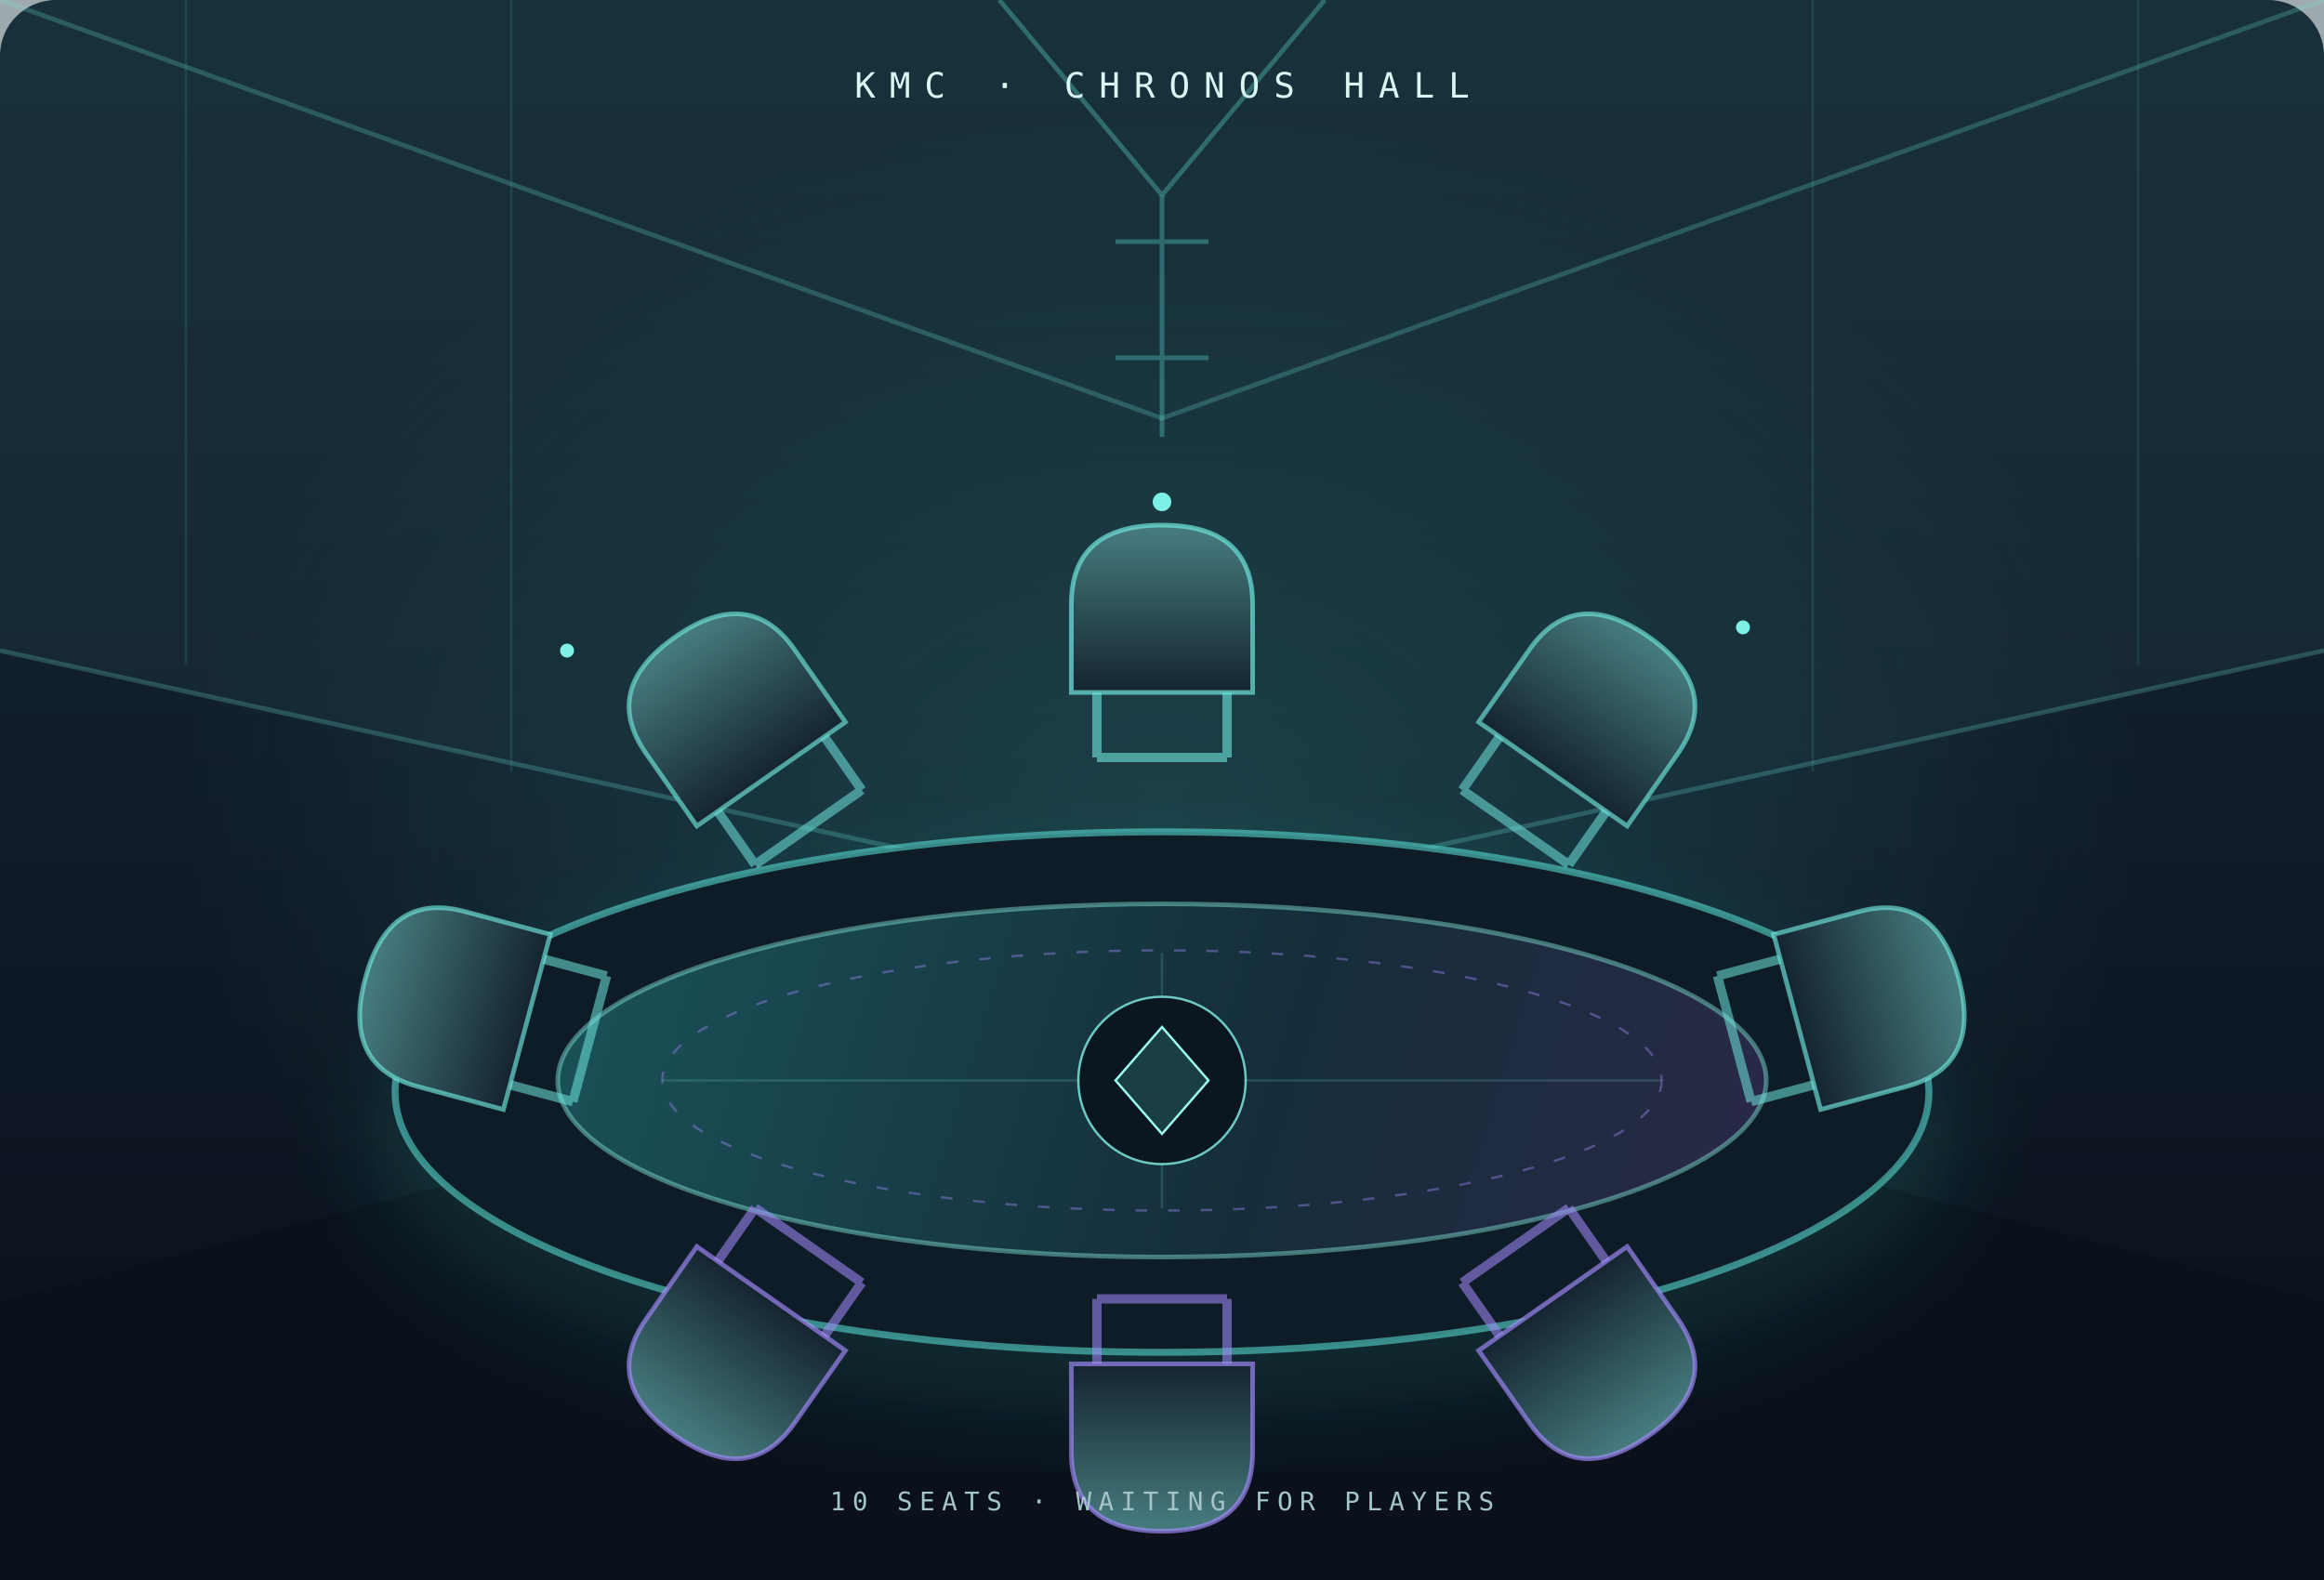
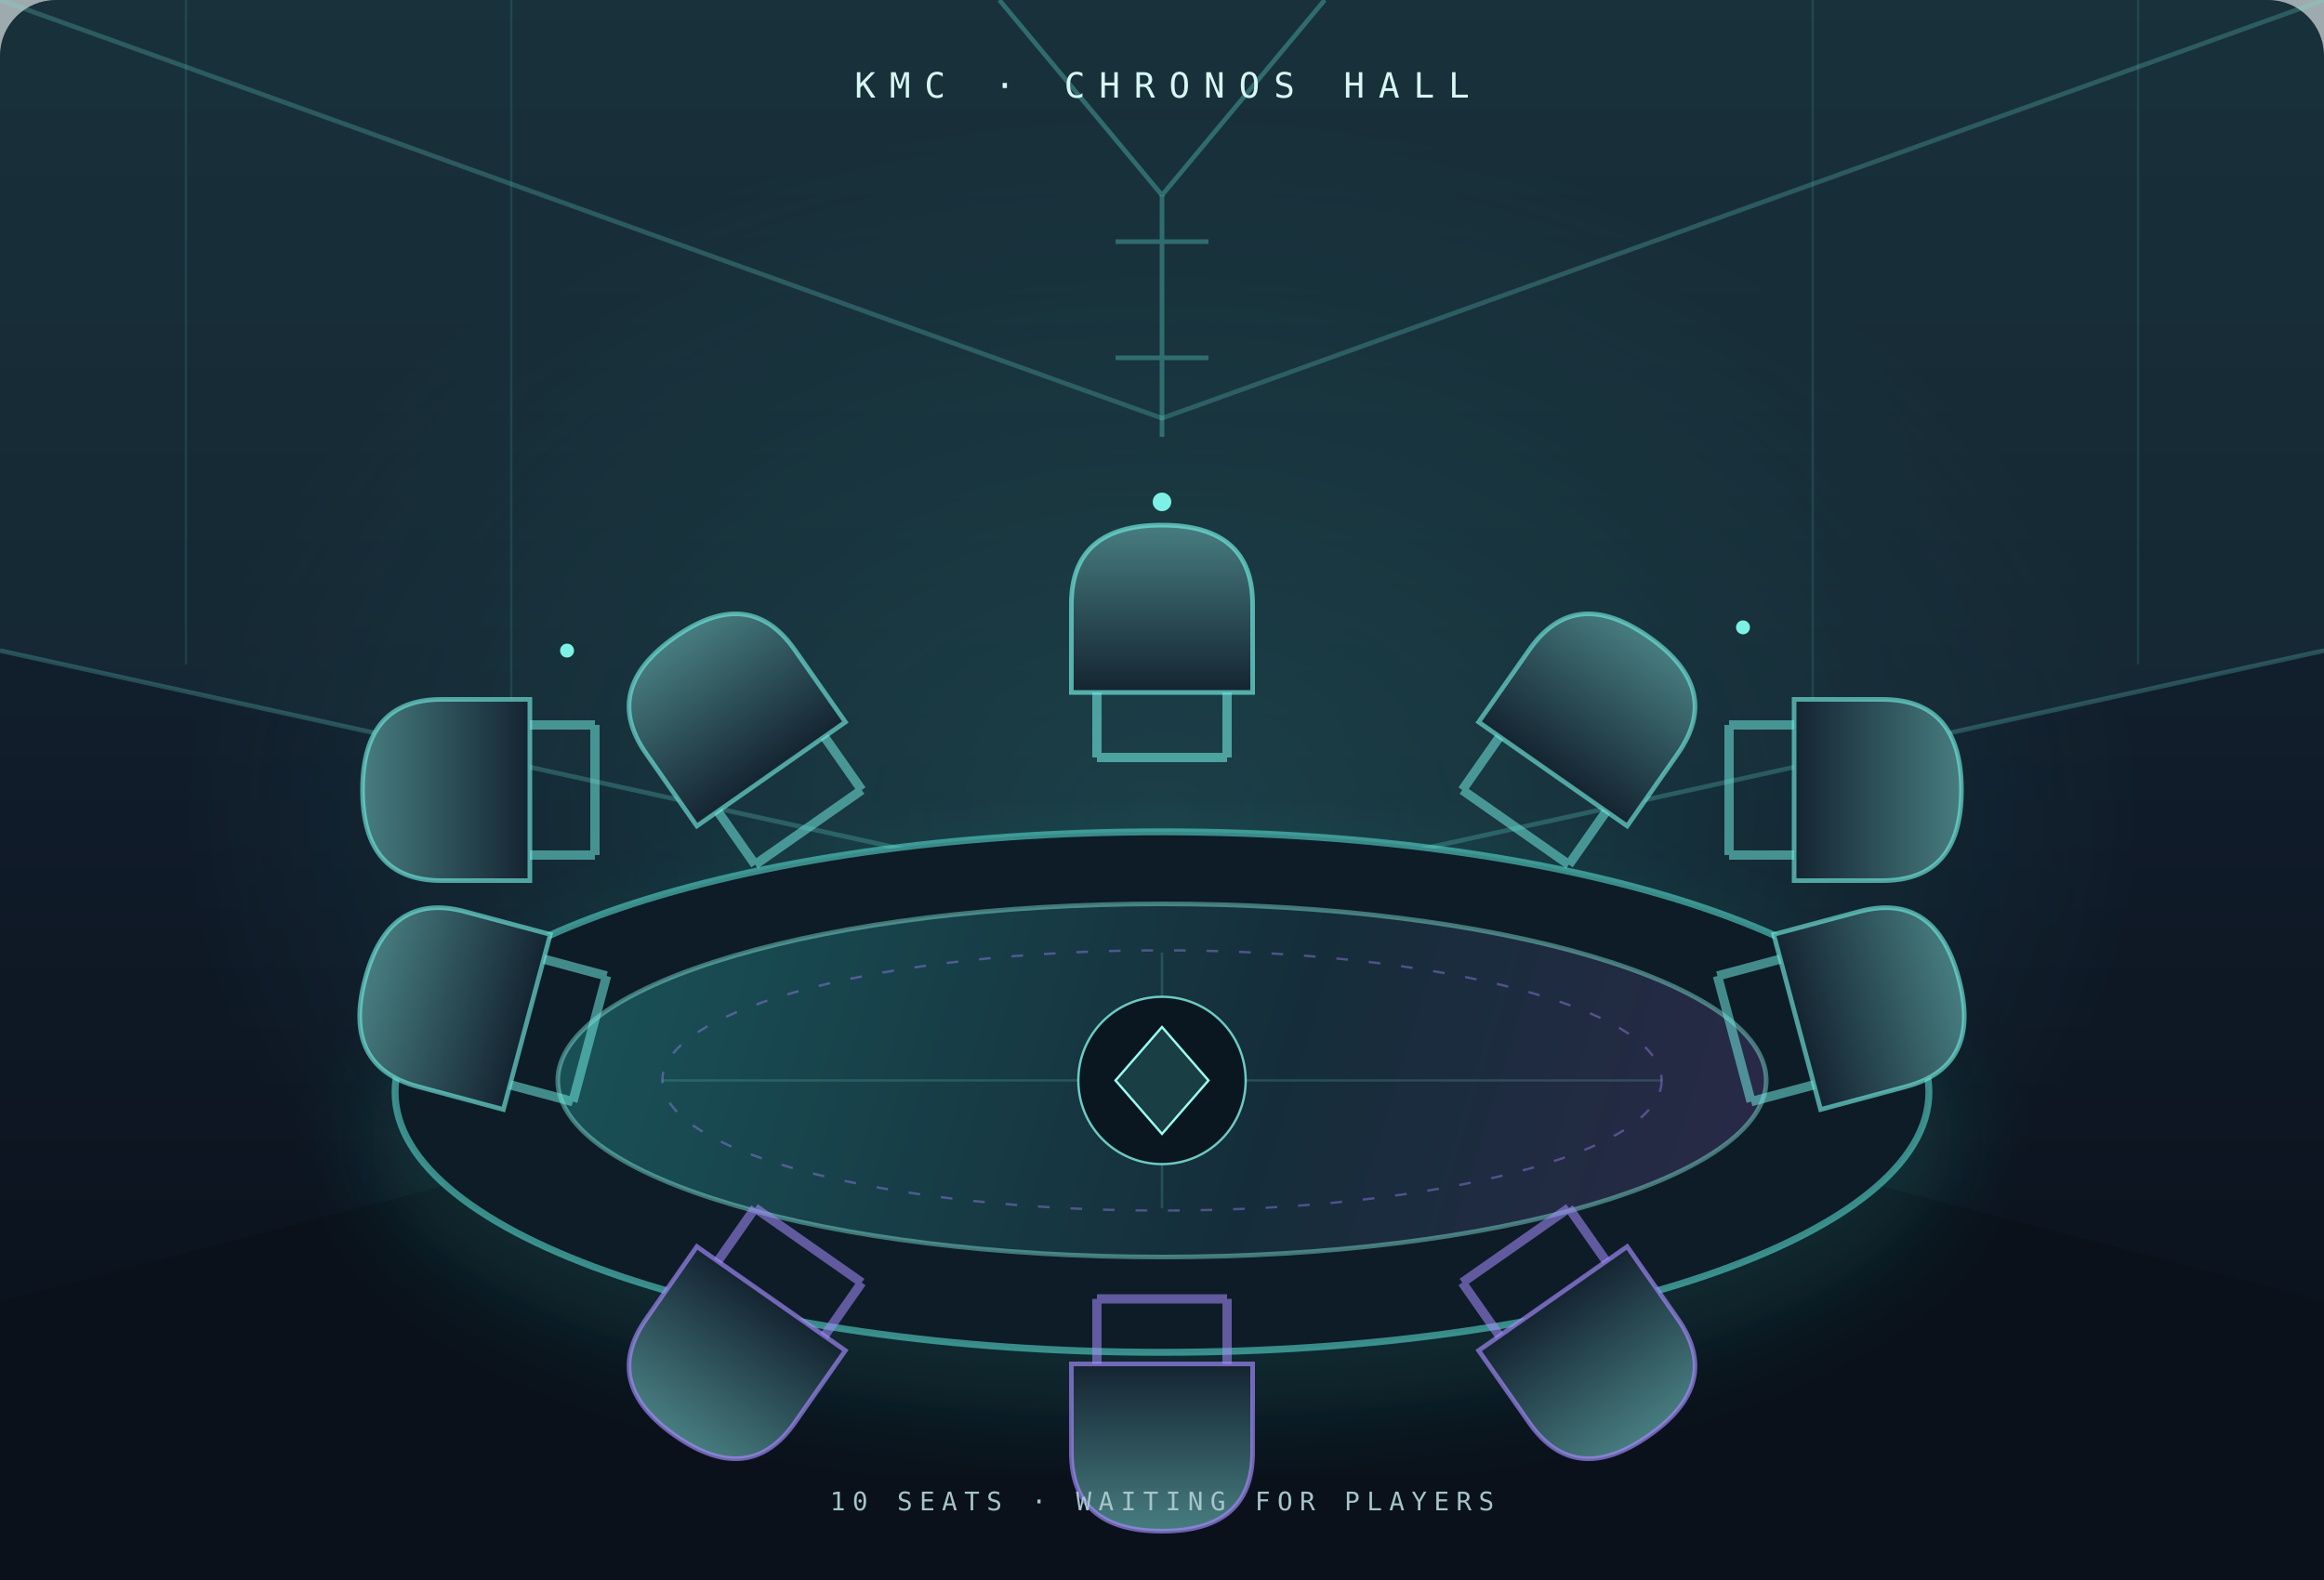
<svg xmlns="http://www.w3.org/2000/svg" viewBox="0 0 1000 680" fill="none">
  <defs>
    <linearGradient id="wall" x1="500" y1="0" x2="500" y2="680" gradientUnits="userSpaceOnUse">
      <stop stop-color="#172e37" />
      <stop offset=".52" stop-color="#101b29" />
      <stop offset="1" stop-color="#080e17" />
    </linearGradient>
    <radialGradient id="center" cx="0" cy="0" r="1" gradientTransform="matrix(0 300 -420 0 500 350)" gradientUnits="userSpaceOnUse">
      <stop stop-color="#43dfd0" stop-opacity=".22" />
      <stop offset="1" stop-color="#43dfd0" stop-opacity="0" />
    </radialGradient>
    <linearGradient id="table" x1="160" y1="390" x2="850" y2="600" gradientUnits="userSpaceOnUse">
      <stop stop-color="#1b5c60" />
      <stop offset=".55" stop-color="#152d3a" />
      <stop offset="1" stop-color="#34274e" />
    </linearGradient>
    <linearGradient id="seat" x1="0" y1="0" x2="0" y2="1">
      <stop stop-color="#477d80" />
      <stop offset="1" stop-color="#142431" />
    </linearGradient>
    <filter id="glow">
      <feGaussianBlur stdDeviation="18" />
    </filter>
  </defs>
  <rect width="1000" height="680" rx="24" fill="url(#wall)" />
  <rect width="1000" height="680" rx="24" fill="url(#center)" />
  <path d="M0 0h1000v280L500 390 0 280V0Z" fill="#1c3540" fill-opacity=".42" />
  <path d="M0 0 500 180 1000 0M0 280 500 390 1000 280" stroke="#70e6db" stroke-opacity=".24" stroke-width="2" />
  <path d="M80 0v286M920 0v286M220 0v332M780 0v332" stroke="#5bd9d0" stroke-opacity=".13" />
  <path d="M0 560 500 430 1000 560V680H0V560Z" fill="#0a111b" />
  <ellipse cx="500" cy="490" rx="340" ry="120" fill="#40dccc" fill-opacity=".12" filter="url(#glow)" />
  <ellipse cx="500" cy="470" rx="330" ry="112" fill="#0d1c27" stroke="#5ee6d9" stroke-opacity=".55" stroke-width="3" />
  <ellipse cx="500" cy="465" rx="260" ry="76" fill="url(#table)" stroke="#8df5e8" stroke-opacity=".42" stroke-width="2" />
  <ellipse cx="500" cy="465" rx="215" ry="56" stroke="#a58bff" stroke-opacity=".4" stroke-dasharray="5 9" />
  <path d="M500 410v110M285 465h430" stroke="#78e8dd" stroke-opacity=".18" />
  <circle cx="500" cy="465" r="36" fill="#0a1721" stroke="#83f4e6" stroke-opacity=".8" />
  <path d="M500 442 520 465 500 488 480 465 500 442Z" fill="#55ddcf" fill-opacity=".2" stroke="#9cfff2" />
  <g stroke="#66e7dc" stroke-opacity=".32" stroke-width="2">
    <path d="M500 84v104M480 104h40M480 154h40" />
    <path d="M500 84 430 0M500 84 570 0" />
  </g>
  <g>
    <g transform="translate(500 260)">
      <path d="M-39 0Q-39 -34 0 -34Q39 -34 39 0V38H-39V0Z" fill="url(#seat)" stroke="#70e6dc" stroke-opacity=".7" stroke-width="2" />
      <path d="M-28 38v28M28 38v28M-28 66h56" stroke="#70e6dc" stroke-opacity=".6" stroke-width="4" />
    </g>
    <g transform="translate(690 302) rotate(35)">
      <path d="M-39 0Q-39 -34 0 -34Q39 -34 39 0V38H-39V0Z" fill="url(#seat)" stroke="#70e6dc" stroke-opacity=".65" stroke-width="2" />
      <path d="M-28 38v28M28 38v28M-28 66h56" stroke="#70e6dc" stroke-opacity=".55" stroke-width="4" />
    </g>
    <g transform="translate(810 430) rotate(75)">
      <path d="M-39 0Q-39 -34 0 -34Q39 -34 39 0V38H-39V0Z" fill="url(#seat)" stroke="#70e6dc" stroke-opacity=".65" stroke-width="2" />
      <path d="M-28 38v28M28 38v28M-28 66h56" stroke="#70e6dc" stroke-opacity=".55" stroke-width="4" />
    </g>
    <g transform="translate(690 590) rotate(145)">
      <path d="M-39 0Q-39 -34 0 -34Q39 -34 39 0V38H-39V0Z" fill="url(#seat)" stroke="#a68cff" stroke-opacity=".65" stroke-width="2" />
      <path d="M-28 38v28M28 38v28M-28 66h56" stroke="#a68cff" stroke-opacity=".55" stroke-width="4" />
    </g>
    <g transform="translate(500 625) rotate(180)">
      <path d="M-39 0Q-39 -34 0 -34Q39 -34 39 0V38H-39V0Z" fill="url(#seat)" stroke="#a68cff" stroke-opacity=".65" stroke-width="2" />
      <path d="M-28 38v28M28 38v28M-28 66h56" stroke="#a68cff" stroke-opacity=".55" stroke-width="4" />
    </g>
    <g transform="translate(310 590) rotate(215)">
      <path d="M-39 0Q-39 -34 0 -34Q39 -34 39 0V38H-39V0Z" fill="url(#seat)" stroke="#a68cff" stroke-opacity=".65" stroke-width="2" />
      <path d="M-28 38v28M28 38v28M-28 66h56" stroke="#a68cff" stroke-opacity=".55" stroke-width="4" />
    </g>
    <g transform="translate(190 430) rotate(285)">
      <path d="M-39 0Q-39 -34 0 -34Q39 -34 39 0V38H-39V0Z" fill="url(#seat)" stroke="#70e6dc" stroke-opacity=".65" stroke-width="2" />
      <path d="M-28 38v28M28 38v28M-28 66h56" stroke="#70e6dc" stroke-opacity=".55" stroke-width="4" />
    </g>
    <g transform="translate(310 302) rotate(325)">
      <path d="M-39 0Q-39 -34 0 -34Q39 -34 39 0V38H-39V0Z" fill="url(#seat)" stroke="#70e6dc" stroke-opacity=".65" stroke-width="2" />
      <path d="M-28 38v28M28 38v28M-28 66h56" stroke="#70e6dc" stroke-opacity=".55" stroke-width="4" />
    </g>
+     <g transform="translate(810 340) rotate(90)">
+       <path d="M-39 0Q-39 -34 0 -34Q39 -34 39 0V38H-39V0Z" fill="url(#seat)" stroke="#70e6dc" stroke-opacity=".65" stroke-width="2" />
+       <path d="M-28 38v28M28 38v28M-28 66h56" stroke="#70e6dc" stroke-opacity=".55" stroke-width="4" />
+     </g>
+     <g transform="translate(190 340) rotate(270)">
+       <path d="M-39 0Q-39 -34 0 -34Q39 -34 39 0V38H-39V0Z" fill="url(#seat)" stroke="#70e6dc" stroke-opacity=".65" stroke-width="2" />
+       <path d="M-28 38v28M28 38v28M-28 66h56" stroke="#70e6dc" stroke-opacity=".55" stroke-width="4" />
+     </g>
  </g>
  <g fill="#7df1e5">
    <circle cx="500" cy="216" r="4" />
    <circle cx="750" cy="270" r="3" />
    <circle cx="244" cy="280" r="3" />
  </g>
  <text x="500" y="42" text-anchor="middle" fill="#d8f7f3" font-family="monospace" font-size="15" letter-spacing="6">KMC · CHRONOS HALL</text>
  <text x="500" y="650" text-anchor="middle" fill="#a5c5ca" font-family="monospace" font-size="11" letter-spacing="3">10 SEATS · WAITING FOR PLAYERS</text>
</svg>
